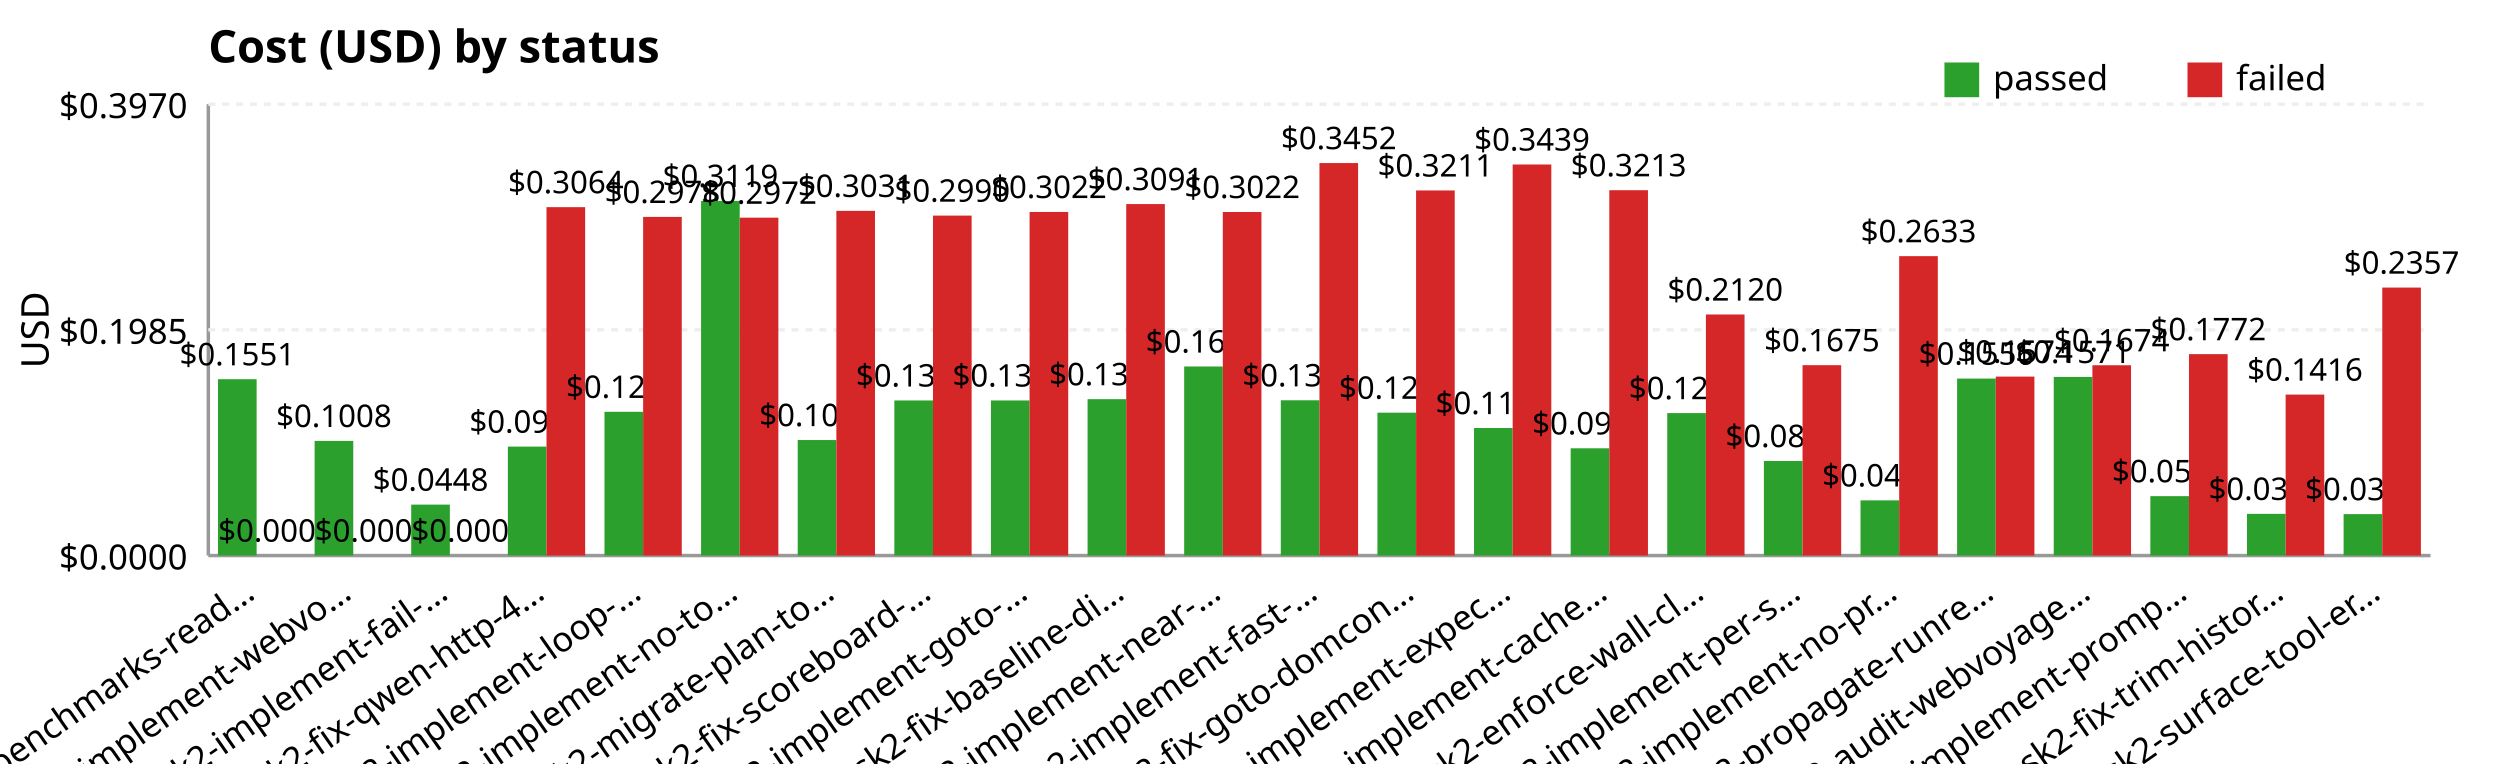
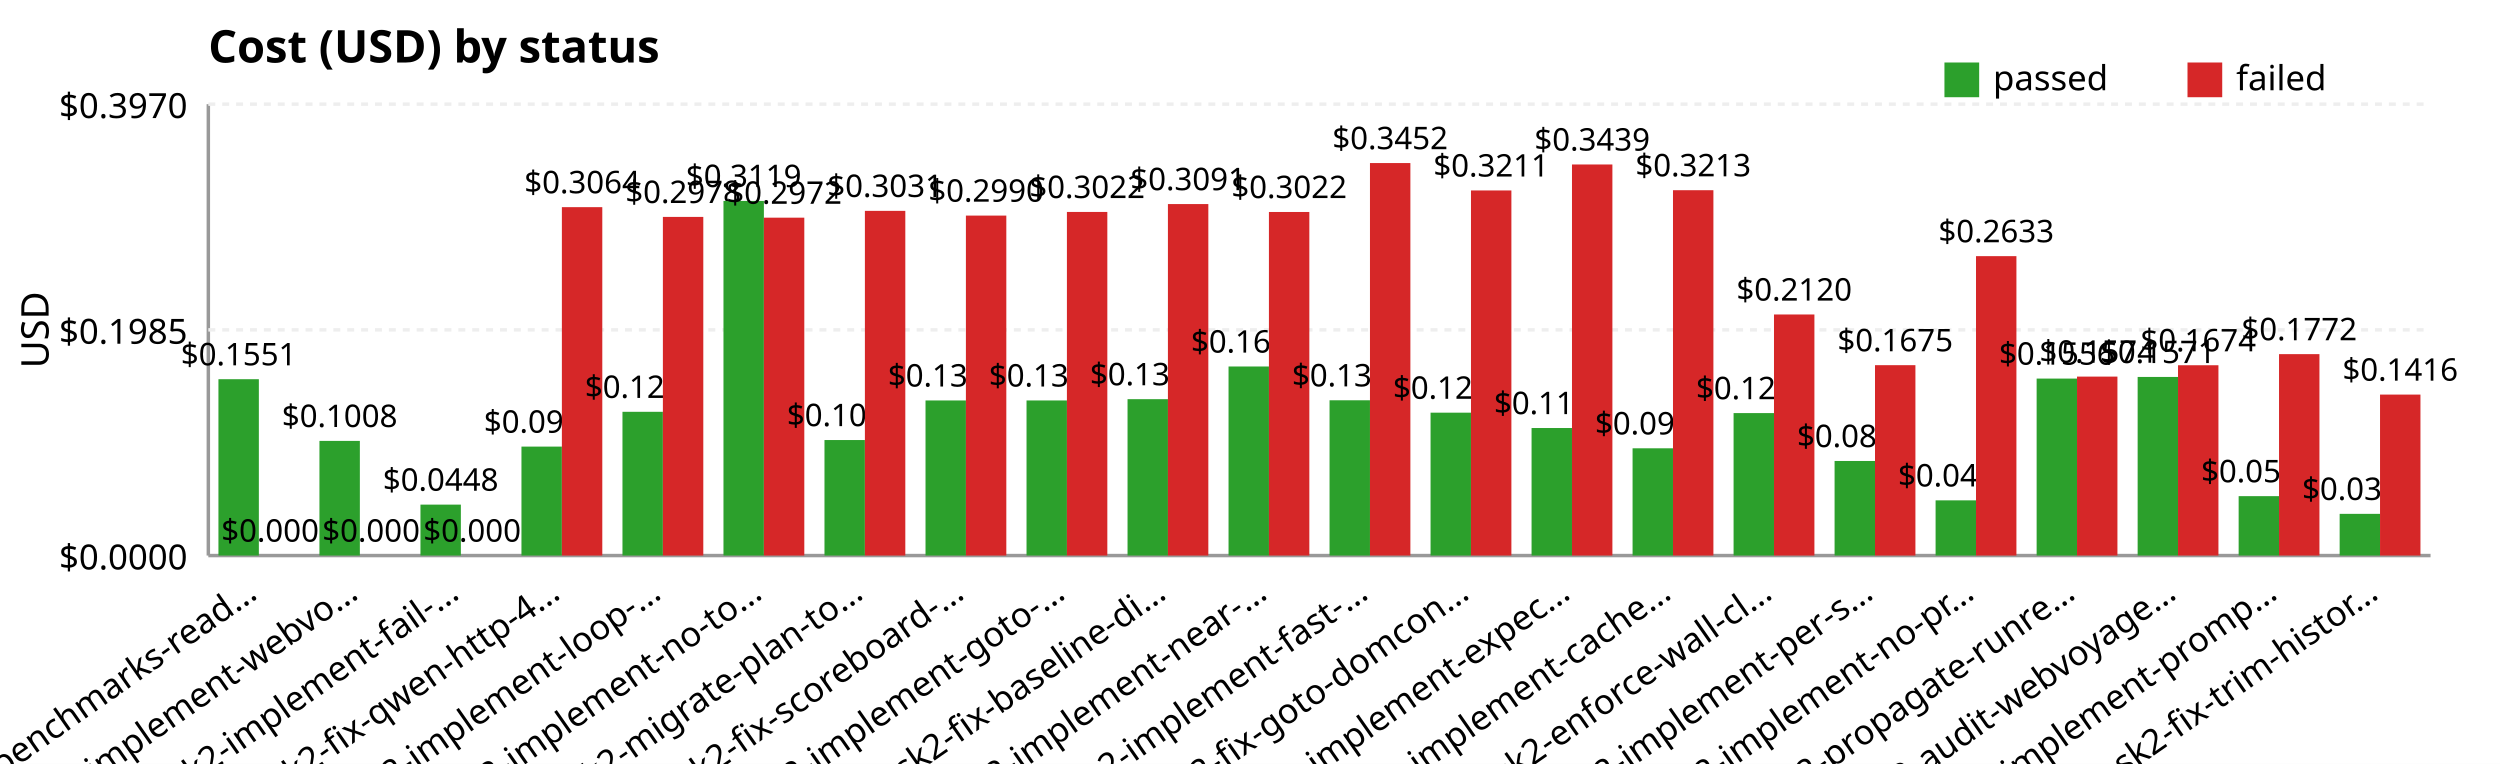
<svg xmlns="http://www.w3.org/2000/svg" viewBox="0 0 720 220" width="720" height="220" font-family="sans-serif">
  <rect width="100%" height="100%" fill="#fff" />
  <text x="60" y="18" font-size="13" font-weight="600">Cost (USD) by status</text>
  <line x1="60" y1="30" x2="60" y2="160" stroke="#999" />
  <line x1="60" y1="160" x2="700" y2="160" stroke="#999" />
  <text x="54" y="164.0" font-size="10" text-anchor="end" fill="#000">$0.0000</text>
  <text x="54" y="99.0" font-size="10" text-anchor="end" fill="#000">$0.1985</text>
  <line x1="60" y1="95.0" x2="700" y2="95.0" stroke="#eee" stroke-dasharray="2,2" />
  <text x="54" y="34.0" font-size="10" text-anchor="end" fill="#000">$0.3970</text>
  <line x1="60" y1="30.0" x2="700" y2="30.0" stroke="#eee" stroke-dasharray="2,2" />
  <text x="14" y="95.0" font-size="11" fill="#000" transform="rotate(-90 14 95.0)" text-anchor="middle">USD</text>
-   <rect x="62.78" y="109.21" width="11.13" height="50.79" fill="#2ca02c" />
-   <text x="68.35" y="105.21" font-size="9" text-anchor="middle" fill="#000">$0.1551</text>
-   <rect x="73.91" y="160.00" width="11.13" height="0.00" fill="#d62728" />
-   <text x="79.48" y="156.00" font-size="9" text-anchor="middle" fill="#000">$0.0000</text>
-   <text x="73.91" y="172" font-size="10" fill="#000" text-anchor="end" transform="rotate(-35 73.91 172)">task2-benchmarks-read…</text>
-   <rect x="90.61" y="126.98" width="11.13" height="33.02" fill="#2ca02c" />
-   <text x="96.17" y="122.98" font-size="9" text-anchor="middle" fill="#000">$0.1008</text>
-   <rect x="101.74" y="160.00" width="11.13" height="0.00" fill="#d62728" />
-   <text x="107.30" y="156.00" font-size="9" text-anchor="middle" fill="#000">$0.0000</text>
-   <text x="101.74" y="172" font-size="10" fill="#000" text-anchor="end" transform="rotate(-35 101.74 172)">task2-implement-webvo…</text>
-   <rect x="118.43" y="145.33" width="11.13" height="14.67" fill="#2ca02c" />
-   <text x="124.00" y="141.33" font-size="9" text-anchor="middle" fill="#000">$0.0448</text>
-   <rect x="129.57" y="160.00" width="11.13" height="0.00" fill="#d62728" />
-   <text x="135.13" y="156.00" font-size="9" text-anchor="middle" fill="#000">$0.0000</text>
-   <text x="129.57" y="172" font-size="10" fill="#000" text-anchor="end" transform="rotate(-35 129.57 172)">task2-implement-fail-…</text>
-   <rect x="146.26" y="128.62" width="11.13" height="31.38" fill="#2ca02c" />
-   <text x="151.83" y="124.62" font-size="9" text-anchor="middle" fill="#000">$0.0958</text>
-   <rect x="157.39" y="59.66" width="11.13" height="100.34" fill="#d62728" />
-   <text x="162.96" y="55.66" font-size="9" text-anchor="middle" fill="#000">$0.3064</text>
-   <text x="157.39" y="172" font-size="10" fill="#000" text-anchor="end" transform="rotate(-35 157.39 172)">task2-fix-qwen-http-4…</text>
-   <rect x="174.09" y="118.60" width="11.13" height="41.40" fill="#2ca02c" />
-   <text x="179.65" y="114.60" font-size="9" text-anchor="middle" fill="#000">$0.1264</text>
-   <rect x="185.22" y="62.47" width="11.13" height="97.53" fill="#d62728" />
-   <text x="190.78" y="58.47" font-size="9" text-anchor="middle" fill="#000">$0.2978</text>
-   <text x="185.22" y="172" font-size="10" fill="#000" text-anchor="end" transform="rotate(-35 185.22 172)">task2-implement-loop-…</text>
-   <rect x="201.91" y="57.87" width="11.13" height="102.13" fill="#2ca02c" />
-   <text x="207.48" y="53.87" font-size="9" text-anchor="middle" fill="#000">$0.3119</text>
-   <rect x="213.04" y="62.69" width="11.13" height="97.31" fill="#d62728" />
-   <text x="218.61" y="58.69" font-size="9" text-anchor="middle" fill="#000">$0.2972</text>
-   <text x="213.04" y="172" font-size="10" fill="#000" text-anchor="end" transform="rotate(-35 213.04 172)">task2-implement-no-to…</text>
-   <rect x="229.74" y="126.73" width="11.13" height="33.27" fill="#2ca02c" />
-   <text x="235.30" y="122.73" font-size="9" text-anchor="middle" fill="#000">$0.1016</text>
-   <rect x="240.87" y="60.73" width="11.13" height="99.27" fill="#d62728" />
-   <text x="246.43" y="56.73" font-size="9" text-anchor="middle" fill="#000">$0.3031</text>
-   <text x="240.87" y="172" font-size="10" fill="#000" text-anchor="end" transform="rotate(-35 240.87 172)">task2-migrate-plan-to…</text>
-   <rect x="257.57" y="115.33" width="11.13" height="44.67" fill="#2ca02c" />
-   <text x="263.13" y="111.33" font-size="9" text-anchor="middle" fill="#000">$0.1364</text>
-   <rect x="268.70" y="62.09" width="11.13" height="97.91" fill="#d62728" />
-   <text x="274.26" y="58.09" font-size="9" text-anchor="middle" fill="#000">$0.2990</text>
-   <text x="268.70" y="172" font-size="10" fill="#000" text-anchor="end" transform="rotate(-35 268.70 172)">task2-fix-scoreboard-…</text>
-   <rect x="285.39" y="115.33" width="11.13" height="44.67" fill="#2ca02c" />
-   <text x="290.96" y="111.33" font-size="9" text-anchor="middle" fill="#000">$0.1364</text>
-   <rect x="296.52" y="61.04" width="11.13" height="98.96" fill="#d62728" />
-   <text x="302.09" y="57.04" font-size="9" text-anchor="middle" fill="#000">$0.3022</text>
-   <text x="296.52" y="172" font-size="10" fill="#000" text-anchor="end" transform="rotate(-35 296.52 172)">task2-implement-goto-…</text>
-   <rect x="313.22" y="114.96" width="11.13" height="45.04" fill="#2ca02c" />
-   <text x="318.78" y="110.96" font-size="9" text-anchor="middle" fill="#000">$0.1376</text>
-   <rect x="324.35" y="58.77" width="11.13" height="101.23" fill="#d62728" />
-   <text x="329.91" y="54.77" font-size="9" text-anchor="middle" fill="#000">$0.3091</text>
-   <text x="324.35" y="172" font-size="10" fill="#000" text-anchor="end" transform="rotate(-35 324.35 172)">task2-fix-baseline-di…</text>
-   <rect x="341.04" y="105.55" width="11.13" height="54.45" fill="#2ca02c" />
-   <text x="346.61" y="101.55" font-size="9" text-anchor="middle" fill="#000">$0.1663</text>
-   <rect x="352.17" y="61.05" width="11.13" height="98.95" fill="#d62728" />
-   <text x="357.74" y="57.05" font-size="9" text-anchor="middle" fill="#000">$0.3022</text>
-   <text x="352.17" y="172" font-size="10" fill="#000" text-anchor="end" transform="rotate(-35 352.17 172)">task2-implement-near-…</text>
-   <rect x="368.87" y="115.28" width="11.13" height="44.72" fill="#2ca02c" />
-   <text x="374.43" y="111.28" font-size="9" text-anchor="middle" fill="#000">$0.1366</text>
-   <rect x="380.00" y="46.96" width="11.13" height="113.04" fill="#d62728" />
-   <text x="385.57" y="42.96" font-size="9" text-anchor="middle" fill="#000">$0.3452</text>
-   <text x="380.00" y="172" font-size="10" fill="#000" text-anchor="end" transform="rotate(-35 380.00 172)">task2-implement-fast-…</text>
-   <rect x="396.70" y="118.85" width="11.13" height="41.15" fill="#2ca02c" />
-   <text x="402.26" y="114.85" font-size="9" text-anchor="middle" fill="#000">$0.1256</text>
-   <rect x="407.83" y="54.85" width="11.13" height="105.15" fill="#d62728" />
-   <text x="413.39" y="50.85" font-size="9" text-anchor="middle" fill="#000">$0.3211</text>
-   <text x="407.83" y="172" font-size="10" fill="#000" text-anchor="end" transform="rotate(-35 407.83 172)">task2-fix-goto-domcon…</text>
-   <rect x="424.52" y="123.27" width="11.13" height="36.73" fill="#2ca02c" />
-   <text x="430.09" y="119.27" font-size="9" text-anchor="middle" fill="#000">$0.1122</text>
-   <rect x="435.65" y="47.37" width="11.13" height="112.63" fill="#d62728" />
-   <text x="441.22" y="43.37" font-size="9" text-anchor="middle" fill="#000">$0.3439</text>
-   <text x="435.65" y="172" font-size="10" fill="#000" text-anchor="end" transform="rotate(-35 435.65 172)">task2-implement-expec…</text>
-   <rect x="452.35" y="129.11" width="11.13" height="30.89" fill="#2ca02c" />
-   <text x="457.91" y="125.11" font-size="9" text-anchor="middle" fill="#000">$0.0943</text>
-   <rect x="463.48" y="54.78" width="11.13" height="105.22" fill="#d62728" />
-   <text x="469.04" y="50.78" font-size="9" text-anchor="middle" fill="#000">$0.3213</text>
-   <text x="463.48" y="172" font-size="10" fill="#000" text-anchor="end" transform="rotate(-35 463.48 172)">task2-implement-cache…</text>
-   <rect x="480.17" y="118.97" width="11.13" height="41.03" fill="#2ca02c" />
-   <text x="485.74" y="114.97" font-size="9" text-anchor="middle" fill="#000">$0.1253</text>
-   <rect x="491.30" y="90.57" width="11.13" height="69.43" fill="#d62728" />
-   <text x="496.87" y="86.57" font-size="9" text-anchor="middle" fill="#000">$0.2120</text>
-   <text x="491.30" y="172" font-size="10" fill="#000" text-anchor="end" transform="rotate(-35 491.30 172)">task2-enforce-wall-cl…</text>
-   <rect x="508.00" y="132.76" width="11.13" height="27.24" fill="#2ca02c" />
-   <text x="513.57" y="128.76" font-size="9" text-anchor="middle" fill="#000">$0.0832</text>
-   <rect x="519.13" y="105.17" width="11.13" height="54.83" fill="#d62728" />
-   <text x="524.70" y="101.17" font-size="9" text-anchor="middle" fill="#000">$0.1675</text>
-   <text x="519.13" y="172" font-size="10" fill="#000" text-anchor="end" transform="rotate(-35 519.13 172)">task2-implement-per-s…</text>
-   <rect x="535.83" y="144.10" width="11.13" height="15.90" fill="#2ca02c" />
-   <text x="541.39" y="140.10" font-size="9" text-anchor="middle" fill="#000">$0.0485</text>
-   <rect x="546.96" y="73.77" width="11.13" height="86.23" fill="#d62728" />
-   <text x="552.52" y="69.77" font-size="9" text-anchor="middle" fill="#000">$0.2633</text>
-   <text x="546.96" y="172" font-size="10" fill="#000" text-anchor="end" transform="rotate(-35 546.96 172)">task2-implement-no-pr…</text>
-   <rect x="563.65" y="109.03" width="11.13" height="50.97" fill="#2ca02c" />
-   <text x="569.22" y="105.03" font-size="9" text-anchor="middle" fill="#000">$0.1556</text>
-   <rect x="574.78" y="108.46" width="11.13" height="51.54" fill="#d62728" />
-   <text x="580.35" y="104.46" font-size="9" text-anchor="middle" fill="#000">$0.1574</text>
-   <text x="574.78" y="172" font-size="10" fill="#000" text-anchor="end" transform="rotate(-35 574.78 172)">task2-propagate-runre…</text>
-   <rect x="591.48" y="108.56" width="11.13" height="51.44" fill="#2ca02c" />
-   <text x="597.04" y="104.56" font-size="9" text-anchor="middle" fill="#000">$0.1571</text>
-   <rect x="602.61" y="105.19" width="11.13" height="54.81" fill="#d62728" />
-   <text x="608.17" y="101.19" font-size="9" text-anchor="middle" fill="#000">$0.1674</text>
-   <text x="602.61" y="172" font-size="10" fill="#000" text-anchor="end" transform="rotate(-35 602.61 172)">task2-audit-webvoyage…</text>
-   <rect x="619.30" y="142.89" width="11.13" height="17.11" fill="#2ca02c" />
-   <text x="624.87" y="138.89" font-size="9" text-anchor="middle" fill="#000">$0.0523</text>
-   <rect x="630.43" y="101.99" width="11.13" height="58.01" fill="#d62728" />
-   <text x="636.00" y="97.99" font-size="9" text-anchor="middle" fill="#000">$0.1772</text>
-   <text x="630.43" y="172" font-size="10" fill="#000" text-anchor="end" transform="rotate(-35 630.43 172)">task2-implement-promp…</text>
-   <rect x="647.13" y="147.99" width="11.13" height="12.01" fill="#2ca02c" />
-   <text x="652.70" y="143.99" font-size="9" text-anchor="middle" fill="#000">$0.0367</text>
-   <rect x="658.26" y="113.64" width="11.13" height="46.36" fill="#d62728" />
-   <text x="663.83" y="109.64" font-size="9" text-anchor="middle" fill="#000">$0.1416</text>
-   <text x="658.26" y="172" font-size="10" fill="#000" text-anchor="end" transform="rotate(-35 658.26 172)">task2-fix-trim-histor…</text>
-   <rect x="674.96" y="148.06" width="11.13" height="11.94" fill="#2ca02c" />
-   <text x="680.52" y="144.06" font-size="9" text-anchor="middle" fill="#000">$0.0365</text>
-   <rect x="686.09" y="82.82" width="11.13" height="77.18" fill="#d62728" />
-   <text x="691.65" y="78.82" font-size="9" text-anchor="middle" fill="#000">$0.2357</text>
-   <text x="686.09" y="172" font-size="10" fill="#000" text-anchor="end" transform="rotate(-35 686.09 172)">task2-surface-tool-er…</text>
+   <rect x="62.91" y="109.21" width="11.64" height="50.79" fill="#2ca02c" />
+   <text x="68.73" y="105.21" font-size="9" text-anchor="middle" fill="#000">$0.1551</text>
+   <rect x="74.55" y="160.00" width="11.64" height="0.00" fill="#d62728" />
+   <text x="80.36" y="156.00" font-size="9" text-anchor="middle" fill="#000">$0.0000</text>
+   <text x="74.55" y="172" font-size="10" fill="#000" text-anchor="end" transform="rotate(-35 74.55 172)">task2-benchmarks-read…</text>
+   <rect x="92.00" y="126.98" width="11.64" height="33.02" fill="#2ca02c" />
+   <text x="97.82" y="122.98" font-size="9" text-anchor="middle" fill="#000">$0.1008</text>
+   <rect x="103.64" y="160.00" width="11.64" height="0.00" fill="#d62728" />
+   <text x="109.45" y="156.00" font-size="9" text-anchor="middle" fill="#000">$0.0000</text>
+   <text x="103.64" y="172" font-size="10" fill="#000" text-anchor="end" transform="rotate(-35 103.64 172)">task2-implement-webvo…</text>
+   <rect x="121.09" y="145.33" width="11.64" height="14.67" fill="#2ca02c" />
+   <text x="126.91" y="141.33" font-size="9" text-anchor="middle" fill="#000">$0.0448</text>
+   <rect x="132.73" y="160.00" width="11.64" height="0.00" fill="#d62728" />
+   <text x="138.55" y="156.00" font-size="9" text-anchor="middle" fill="#000">$0.0000</text>
+   <text x="132.73" y="172" font-size="10" fill="#000" text-anchor="end" transform="rotate(-35 132.73 172)">task2-implement-fail-…</text>
+   <rect x="150.18" y="128.62" width="11.64" height="31.38" fill="#2ca02c" />
+   <text x="156.00" y="124.62" font-size="9" text-anchor="middle" fill="#000">$0.0958</text>
+   <rect x="161.82" y="59.66" width="11.64" height="100.34" fill="#d62728" />
+   <text x="167.64" y="55.66" font-size="9" text-anchor="middle" fill="#000">$0.3064</text>
+   <text x="161.82" y="172" font-size="10" fill="#000" text-anchor="end" transform="rotate(-35 161.82 172)">task2-fix-qwen-http-4…</text>
+   <rect x="179.27" y="118.60" width="11.64" height="41.40" fill="#2ca02c" />
+   <text x="185.09" y="114.60" font-size="9" text-anchor="middle" fill="#000">$0.1264</text>
+   <rect x="190.91" y="62.47" width="11.64" height="97.53" fill="#d62728" />
+   <text x="196.73" y="58.47" font-size="9" text-anchor="middle" fill="#000">$0.2978</text>
+   <text x="190.91" y="172" font-size="10" fill="#000" text-anchor="end" transform="rotate(-35 190.91 172)">task2-implement-loop-…</text>
+   <rect x="208.36" y="57.87" width="11.64" height="102.13" fill="#2ca02c" />
+   <text x="214.18" y="53.87" font-size="9" text-anchor="middle" fill="#000">$0.3119</text>
+   <rect x="220.00" y="62.69" width="11.64" height="97.31" fill="#d62728" />
+   <text x="225.82" y="58.69" font-size="9" text-anchor="middle" fill="#000">$0.2972</text>
+   <text x="220.00" y="172" font-size="10" fill="#000" text-anchor="end" transform="rotate(-35 220.00 172)">task2-implement-no-to…</text>
+   <rect x="237.45" y="126.73" width="11.64" height="33.27" fill="#2ca02c" />
+   <text x="243.27" y="122.73" font-size="9" text-anchor="middle" fill="#000">$0.1016</text>
+   <rect x="249.09" y="60.73" width="11.64" height="99.27" fill="#d62728" />
+   <text x="254.91" y="56.73" font-size="9" text-anchor="middle" fill="#000">$0.3031</text>
+   <text x="249.09" y="172" font-size="10" fill="#000" text-anchor="end" transform="rotate(-35 249.09 172)">task2-migrate-plan-to…</text>
+   <rect x="266.55" y="115.33" width="11.64" height="44.67" fill="#2ca02c" />
+   <text x="272.36" y="111.33" font-size="9" text-anchor="middle" fill="#000">$0.1364</text>
+   <rect x="278.18" y="62.09" width="11.64" height="97.91" fill="#d62728" />
+   <text x="284.00" y="58.09" font-size="9" text-anchor="middle" fill="#000">$0.2990</text>
+   <text x="278.18" y="172" font-size="10" fill="#000" text-anchor="end" transform="rotate(-35 278.18 172)">task2-fix-scoreboard-…</text>
+   <rect x="295.64" y="115.33" width="11.64" height="44.67" fill="#2ca02c" />
+   <text x="301.45" y="111.33" font-size="9" text-anchor="middle" fill="#000">$0.1364</text>
+   <rect x="307.27" y="61.04" width="11.64" height="98.96" fill="#d62728" />
+   <text x="313.09" y="57.04" font-size="9" text-anchor="middle" fill="#000">$0.3022</text>
+   <text x="307.27" y="172" font-size="10" fill="#000" text-anchor="end" transform="rotate(-35 307.27 172)">task2-implement-goto-…</text>
+   <rect x="324.73" y="114.96" width="11.64" height="45.04" fill="#2ca02c" />
+   <text x="330.55" y="110.96" font-size="9" text-anchor="middle" fill="#000">$0.1376</text>
+   <rect x="336.36" y="58.77" width="11.64" height="101.23" fill="#d62728" />
+   <text x="342.18" y="54.77" font-size="9" text-anchor="middle" fill="#000">$0.3091</text>
+   <text x="336.36" y="172" font-size="10" fill="#000" text-anchor="end" transform="rotate(-35 336.36 172)">task2-fix-baseline-di…</text>
+   <rect x="353.82" y="105.55" width="11.64" height="54.45" fill="#2ca02c" />
+   <text x="359.64" y="101.55" font-size="9" text-anchor="middle" fill="#000">$0.1663</text>
+   <rect x="365.45" y="61.05" width="11.64" height="98.95" fill="#d62728" />
+   <text x="371.27" y="57.05" font-size="9" text-anchor="middle" fill="#000">$0.3022</text>
+   <text x="365.45" y="172" font-size="10" fill="#000" text-anchor="end" transform="rotate(-35 365.45 172)">task2-implement-near-…</text>
+   <rect x="382.91" y="115.28" width="11.64" height="44.72" fill="#2ca02c" />
+   <text x="388.73" y="111.28" font-size="9" text-anchor="middle" fill="#000">$0.1366</text>
+   <rect x="394.55" y="46.96" width="11.64" height="113.04" fill="#d62728" />
+   <text x="400.36" y="42.96" font-size="9" text-anchor="middle" fill="#000">$0.3452</text>
+   <text x="394.55" y="172" font-size="10" fill="#000" text-anchor="end" transform="rotate(-35 394.55 172)">task2-implement-fast-…</text>
+   <rect x="412.00" y="118.85" width="11.64" height="41.15" fill="#2ca02c" />
+   <text x="417.82" y="114.85" font-size="9" text-anchor="middle" fill="#000">$0.1256</text>
+   <rect x="423.64" y="54.85" width="11.64" height="105.15" fill="#d62728" />
+   <text x="429.45" y="50.85" font-size="9" text-anchor="middle" fill="#000">$0.3211</text>
+   <text x="423.64" y="172" font-size="10" fill="#000" text-anchor="end" transform="rotate(-35 423.64 172)">task2-fix-goto-domcon…</text>
+   <rect x="441.09" y="123.27" width="11.64" height="36.73" fill="#2ca02c" />
+   <text x="446.91" y="119.27" font-size="9" text-anchor="middle" fill="#000">$0.1122</text>
+   <rect x="452.73" y="47.37" width="11.64" height="112.63" fill="#d62728" />
+   <text x="458.55" y="43.37" font-size="9" text-anchor="middle" fill="#000">$0.3439</text>
+   <text x="452.73" y="172" font-size="10" fill="#000" text-anchor="end" transform="rotate(-35 452.73 172)">task2-implement-expec…</text>
+   <rect x="470.18" y="129.11" width="11.64" height="30.89" fill="#2ca02c" />
+   <text x="476.00" y="125.11" font-size="9" text-anchor="middle" fill="#000">$0.0943</text>
+   <rect x="481.82" y="54.78" width="11.64" height="105.22" fill="#d62728" />
+   <text x="487.64" y="50.78" font-size="9" text-anchor="middle" fill="#000">$0.3213</text>
+   <text x="481.82" y="172" font-size="10" fill="#000" text-anchor="end" transform="rotate(-35 481.82 172)">task2-implement-cache…</text>
+   <rect x="499.27" y="118.97" width="11.64" height="41.03" fill="#2ca02c" />
+   <text x="505.09" y="114.97" font-size="9" text-anchor="middle" fill="#000">$0.1253</text>
+   <rect x="510.91" y="90.57" width="11.64" height="69.43" fill="#d62728" />
+   <text x="516.73" y="86.57" font-size="9" text-anchor="middle" fill="#000">$0.2120</text>
+   <text x="510.91" y="172" font-size="10" fill="#000" text-anchor="end" transform="rotate(-35 510.91 172)">task2-enforce-wall-cl…</text>
+   <rect x="528.36" y="132.76" width="11.64" height="27.24" fill="#2ca02c" />
+   <text x="534.18" y="128.76" font-size="9" text-anchor="middle" fill="#000">$0.0832</text>
+   <rect x="540.00" y="105.17" width="11.64" height="54.83" fill="#d62728" />
+   <text x="545.82" y="101.17" font-size="9" text-anchor="middle" fill="#000">$0.1675</text>
+   <text x="540.00" y="172" font-size="10" fill="#000" text-anchor="end" transform="rotate(-35 540.00 172)">task2-implement-per-s…</text>
+   <rect x="557.45" y="144.10" width="11.64" height="15.90" fill="#2ca02c" />
+   <text x="563.27" y="140.10" font-size="9" text-anchor="middle" fill="#000">$0.0485</text>
+   <rect x="569.09" y="73.77" width="11.64" height="86.23" fill="#d62728" />
+   <text x="574.91" y="69.77" font-size="9" text-anchor="middle" fill="#000">$0.2633</text>
+   <text x="569.09" y="172" font-size="10" fill="#000" text-anchor="end" transform="rotate(-35 569.09 172)">task2-implement-no-pr…</text>
+   <rect x="586.55" y="109.03" width="11.64" height="50.97" fill="#2ca02c" />
+   <text x="592.36" y="105.03" font-size="9" text-anchor="middle" fill="#000">$0.1556</text>
+   <rect x="598.18" y="108.46" width="11.64" height="51.54" fill="#d62728" />
+   <text x="604.00" y="104.46" font-size="9" text-anchor="middle" fill="#000">$0.1574</text>
+   <text x="598.18" y="172" font-size="10" fill="#000" text-anchor="end" transform="rotate(-35 598.18 172)">task2-propagate-runre…</text>
+   <rect x="615.64" y="108.56" width="11.64" height="51.44" fill="#2ca02c" />
+   <text x="621.45" y="104.56" font-size="9" text-anchor="middle" fill="#000">$0.1571</text>
+   <rect x="627.27" y="105.19" width="11.64" height="54.81" fill="#d62728" />
+   <text x="633.09" y="101.19" font-size="9" text-anchor="middle" fill="#000">$0.1674</text>
+   <text x="627.27" y="172" font-size="10" fill="#000" text-anchor="end" transform="rotate(-35 627.27 172)">task2-audit-webvoyage…</text>
+   <rect x="644.73" y="142.89" width="11.64" height="17.11" fill="#2ca02c" />
+   <text x="650.55" y="138.89" font-size="9" text-anchor="middle" fill="#000">$0.0523</text>
+   <rect x="656.36" y="101.99" width="11.64" height="58.01" fill="#d62728" />
+   <text x="662.18" y="97.99" font-size="9" text-anchor="middle" fill="#000">$0.1772</text>
+   <text x="656.36" y="172" font-size="10" fill="#000" text-anchor="end" transform="rotate(-35 656.36 172)">task2-implement-promp…</text>
+   <rect x="673.82" y="147.99" width="11.64" height="12.01" fill="#2ca02c" />
+   <text x="679.64" y="143.99" font-size="9" text-anchor="middle" fill="#000">$0.0367</text>
+   <rect x="685.45" y="113.64" width="11.64" height="46.36" fill="#d62728" />
+   <text x="691.27" y="109.64" font-size="9" text-anchor="middle" fill="#000">$0.1416</text>
+   <text x="685.45" y="172" font-size="10" fill="#000" text-anchor="end" transform="rotate(-35 685.45 172)">task2-fix-trim-histor…</text>
  <rect x="560" y="18" width="10" height="10" fill="#2ca02c" />
  <text x="574" y="26" font-size="10" fill="#000">passed</text>
  <rect x="630" y="18" width="10" height="10" fill="#d62728" />
  <text x="644" y="26" font-size="10" fill="#000">failed</text>
</svg>
